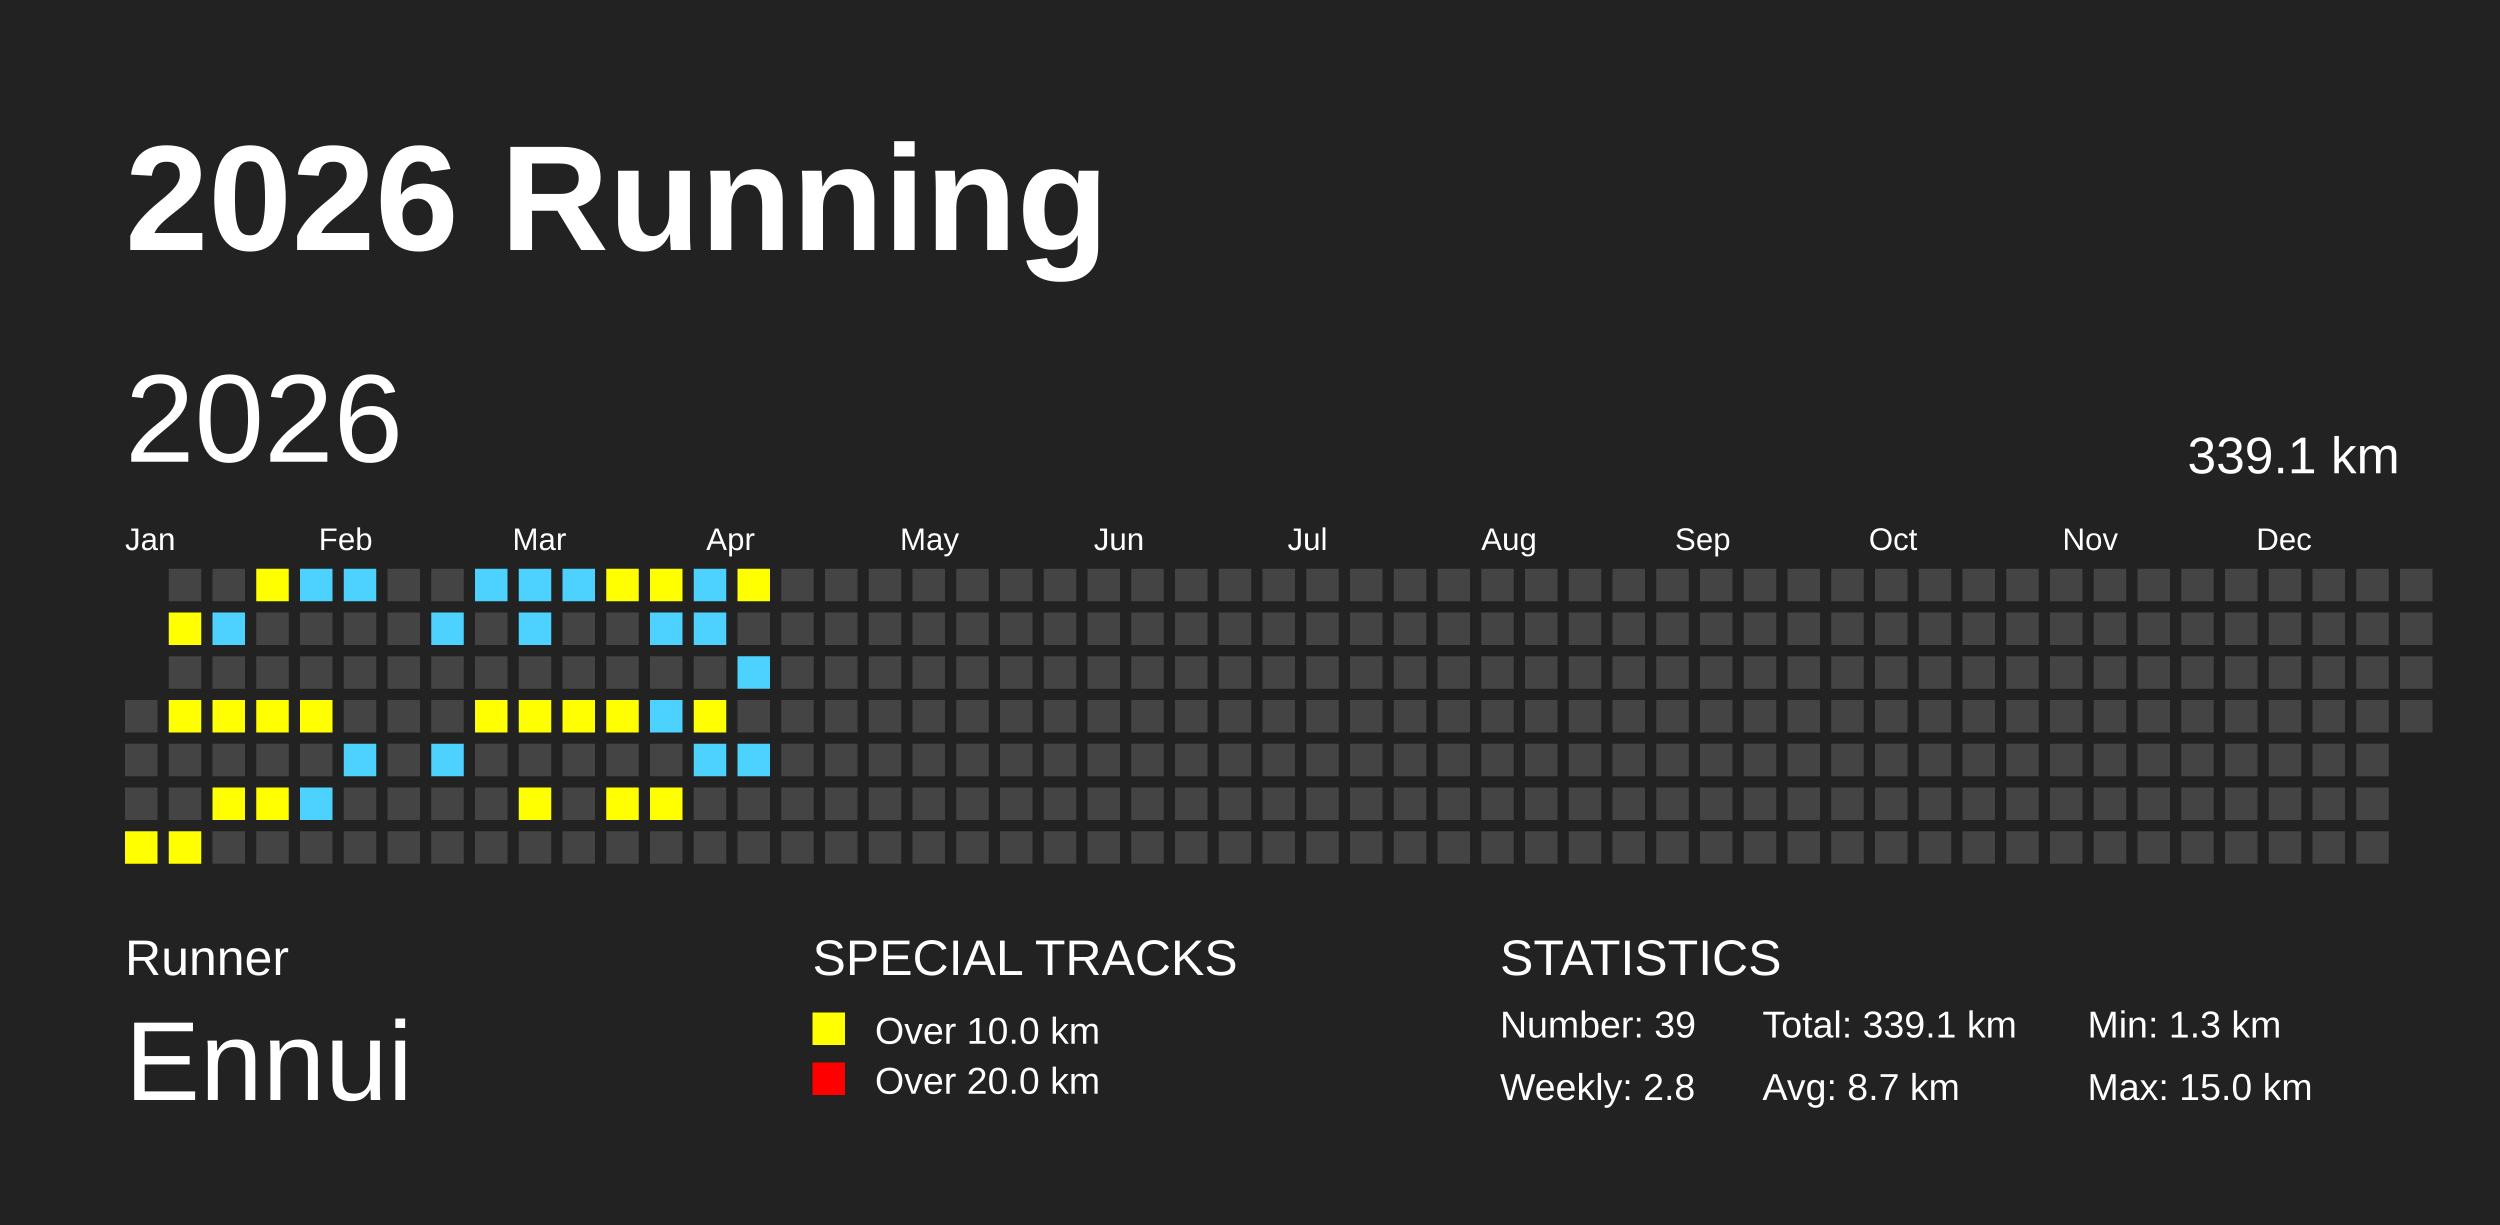
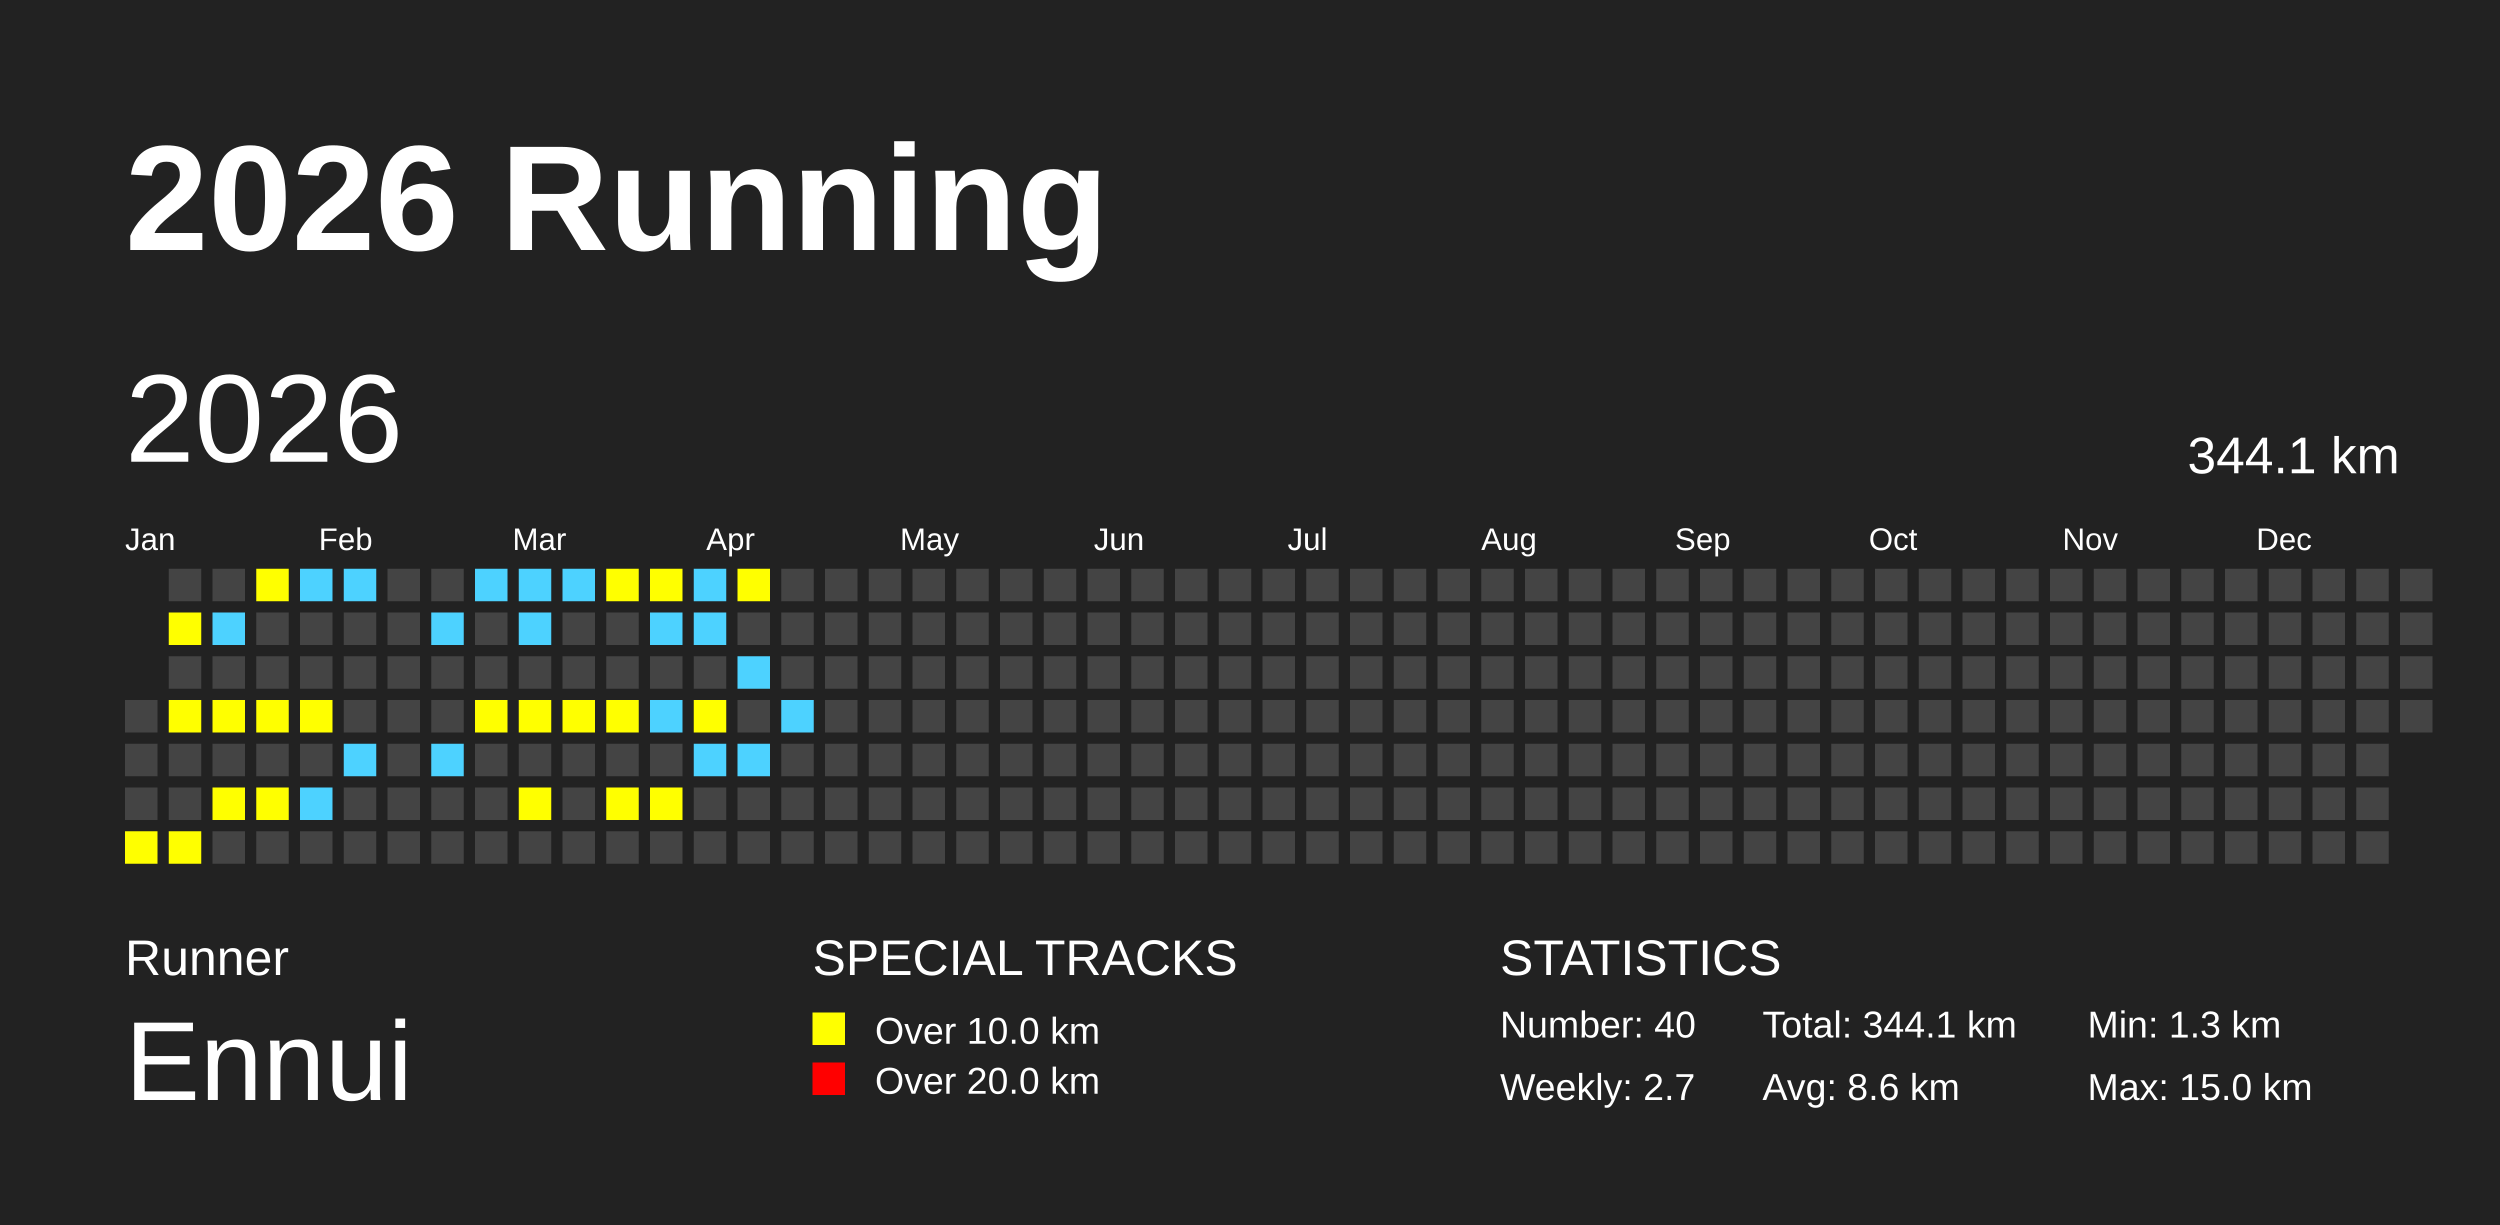
<svg xmlns="http://www.w3.org/2000/svg" baseProfile="full" height="98mm" version="1.1" viewBox="0,0,200,98" width="200mm">
  <defs />
  <rect fill="#222222" height="98" width="200" x="0" y="0" />
  <text fill="#FFFFFF" style="font-size:12px; font-family:Arial; font-weight:bold;" x="10" y="20">2026 Running</text>
  <text fill="#FFFFFF" style="font-size:4px; font-family:Arial" x="10" y="78">Runner</text>
  <text fill="#FFFFFF" style="font-size:9px; font-family:Arial" x="10" y="88">Ennui</text>
  <text fill="#FFFFFF" style="font-size:4px; font-family:Arial" x="65" y="78">SPECIAL TRACKS</text>
  <rect fill="yellow" height="2.6" width="2.6" x="65" y="81" />
  <text fill="#FFFFFF" style="font-size:3px; font-family:Arial" x="70" y="83.5">Over 10.0 km</text>
  <rect fill="red" height="2.6" width="2.6" x="65" y="85" />
  <text fill="#FFFFFF" style="font-size:3px; font-family:Arial" x="70" y="87.5">Over 20.0 km</text>
  <text fill="#FFFFFF" style="font-size:4px; font-family:Arial" x="120" y="78">STATISTICS</text>
-   <text fill="#FFFFFF" style="font-size:3px; font-family:Arial" x="120" y="83">Number: 39</text>
-   <text fill="#FFFFFF" style="font-size:3px; font-family:Arial" x="120" y="88">Weekly: 2.8</text>
-   <text fill="#FFFFFF" style="font-size:3px; font-family:Arial" x="141" y="83">Total: 339.1 km</text>
-   <text fill="#FFFFFF" style="font-size:3px; font-family:Arial" x="141" y="88">Avg: 8.7 km</text>
+   <text fill="#FFFFFF" style="font-size:3px; font-family:Arial" x="120" y="83">Number: 40</text>
+   <text fill="#FFFFFF" style="font-size:3px; font-family:Arial" x="120" y="88">Weekly: 2.7</text>
+   <text fill="#FFFFFF" style="font-size:3px; font-family:Arial" x="141" y="83">Total: 344.1 km</text>
+   <text fill="#FFFFFF" style="font-size:3px; font-family:Arial" x="141" y="88">Avg: 8.6 km</text>
  <text fill="#FFFFFF" style="font-size:3px; font-family:Arial" x="167" y="83">Min: 1.3 km</text>
  <text fill="#FFFFFF" style="font-size:3px; font-family:Arial" x="167" y="88">Max: 15.0 km</text>
  <text dominant-baseline="hanging" fill="#FFFFFF" style="font-size:10.0px; font-family:Arial;" x="10" y="30">2026</text>
-   <text dominant-baseline="hanging" fill="#FFFFFF" style="font-size:4.125px; font-family:Arial;" x="175" y="35">339.1 km</text>
+   <text dominant-baseline="hanging" fill="#FFFFFF" style="font-size:4.125px; font-family:Arial;" x="175" y="35">344.1 km</text>
  <text fill="#FFFFFF" style="font-size:2.5px; font-family:Arial" x="10.0" y="44">Jan</text>
  <text fill="#FFFFFF" style="font-size:2.5px; font-family:Arial" x="25.5" y="44">Feb</text>
  <text fill="#FFFFFF" style="font-size:2.5px; font-family:Arial" x="41.0" y="44">Mar</text>
  <text fill="#FFFFFF" style="font-size:2.5px; font-family:Arial" x="56.5" y="44">Apr</text>
  <text fill="#FFFFFF" style="font-size:2.5px; font-family:Arial" x="72.0" y="44">May</text>
  <text fill="#FFFFFF" style="font-size:2.5px; font-family:Arial" x="87.5" y="44">Jun</text>
  <text fill="#FFFFFF" style="font-size:2.5px; font-family:Arial" x="103.0" y="44">Jul</text>
  <text fill="#FFFFFF" style="font-size:2.5px; font-family:Arial" x="118.5" y="44">Aug</text>
  <text fill="#FFFFFF" style="font-size:2.5px; font-family:Arial" x="134.0" y="44">Sep</text>
  <text fill="#FFFFFF" style="font-size:2.5px; font-family:Arial" x="149.5" y="44">Oct</text>
  <text fill="#FFFFFF" style="font-size:2.5px; font-family:Arial" x="165.0" y="44">Nov</text>
  <text fill="#FFFFFF" style="font-size:2.5px; font-family:Arial" x="180.5" y="44">Dec</text>
  <rect fill="#444444" height="2.6" width="2.6" x="10.0" y="56.0" />
  <rect fill="#444444" height="2.6" width="2.6" x="10.0" y="59.5" />
  <rect fill="#444444" height="2.6" width="2.6" x="10.0" y="63.0" />
  <rect fill="yellow" height="2.6" width="2.6" x="10.0" y="66.5" />
  <rect fill="#444444" height="2.6" width="2.6" x="13.5" y="45.5" />
  <rect fill="yellow" height="2.6" width="2.6" x="13.5" y="49.0" />
  <rect fill="#444444" height="2.6" width="2.6" x="13.5" y="52.5" />
  <rect fill="yellow" height="2.6" width="2.6" x="13.5" y="56.0" />
  <rect fill="#444444" height="2.6" width="2.6" x="13.5" y="59.5" />
  <rect fill="#444444" height="2.6" width="2.6" x="13.5" y="63.0" />
  <rect fill="yellow" height="2.6" width="2.6" x="13.5" y="66.5" />
  <rect fill="#444444" height="2.6" width="2.6" x="17.0" y="45.5" />
  <rect fill="#4DD2FF" height="2.6" width="2.6" x="17.0" y="49.0" />
  <rect fill="#444444" height="2.6" width="2.6" x="17.0" y="52.5" />
  <rect fill="yellow" height="2.6" width="2.6" x="17.0" y="56.0" />
  <rect fill="#444444" height="2.6" width="2.6" x="17.0" y="59.5" />
  <rect fill="yellow" height="2.6" width="2.6" x="17.0" y="63.0" />
  <rect fill="#444444" height="2.6" width="2.6" x="17.0" y="66.5" />
  <rect fill="yellow" height="2.6" width="2.6" x="20.5" y="45.5" />
  <rect fill="#444444" height="2.6" width="2.6" x="20.5" y="49.0" />
  <rect fill="#444444" height="2.6" width="2.6" x="20.5" y="52.5" />
  <rect fill="yellow" height="2.6" width="2.6" x="20.5" y="56.0" />
  <rect fill="#444444" height="2.6" width="2.6" x="20.5" y="59.5" />
  <rect fill="yellow" height="2.6" width="2.6" x="20.5" y="63.0" />
  <rect fill="#444444" height="2.6" width="2.6" x="20.5" y="66.5" />
  <rect fill="#4DD2FF" height="2.6" width="2.6" x="24.0" y="45.5" />
  <rect fill="#444444" height="2.6" width="2.6" x="24.0" y="49.0" />
  <rect fill="#444444" height="2.6" width="2.6" x="24.0" y="52.5" />
  <rect fill="yellow" height="2.6" width="2.6" x="24.0" y="56.0" />
  <rect fill="#444444" height="2.6" width="2.6" x="24.0" y="59.5" />
  <rect fill="#4DD2FF" height="2.6" width="2.6" x="24.0" y="63.0" />
  <rect fill="#444444" height="2.6" width="2.6" x="24.0" y="66.5" />
  <rect fill="#4DD2FF" height="2.6" width="2.6" x="27.5" y="45.5" />
  <rect fill="#444444" height="2.6" width="2.6" x="27.5" y="49.0" />
  <rect fill="#444444" height="2.6" width="2.6" x="27.5" y="52.5" />
  <rect fill="#444444" height="2.6" width="2.6" x="27.5" y="56.0" />
  <rect fill="#4DD2FF" height="2.6" width="2.6" x="27.5" y="59.5" />
  <rect fill="#444444" height="2.6" width="2.6" x="27.5" y="63.0" />
  <rect fill="#444444" height="2.6" width="2.6" x="27.5" y="66.5" />
  <rect fill="#444444" height="2.6" width="2.6" x="31.0" y="45.5" />
  <rect fill="#444444" height="2.6" width="2.6" x="31.0" y="49.0" />
  <rect fill="#444444" height="2.6" width="2.6" x="31.0" y="52.5" />
  <rect fill="#444444" height="2.6" width="2.6" x="31.0" y="56.0" />
  <rect fill="#444444" height="2.6" width="2.6" x="31.0" y="59.5" />
  <rect fill="#444444" height="2.6" width="2.6" x="31.0" y="63.0" />
  <rect fill="#444444" height="2.6" width="2.6" x="31.0" y="66.5" />
  <rect fill="#444444" height="2.6" width="2.6" x="34.5" y="45.5" />
  <rect fill="#4DD2FF" height="2.6" width="2.6" x="34.5" y="49.0" />
  <rect fill="#444444" height="2.6" width="2.6" x="34.5" y="52.5" />
  <rect fill="#444444" height="2.6" width="2.6" x="34.5" y="56.0" />
  <rect fill="#4DD2FF" height="2.6" width="2.6" x="34.5" y="59.5" />
  <rect fill="#444444" height="2.6" width="2.6" x="34.5" y="63.0" />
  <rect fill="#444444" height="2.6" width="2.6" x="34.5" y="66.5" />
  <rect fill="#4DD2FF" height="2.6" width="2.6" x="38.0" y="45.5" />
  <rect fill="#444444" height="2.6" width="2.6" x="38.0" y="49.0" />
  <rect fill="#444444" height="2.6" width="2.6" x="38.0" y="52.5" />
  <rect fill="yellow" height="2.6" width="2.6" x="38.0" y="56.0" />
  <rect fill="#444444" height="2.6" width="2.6" x="38.0" y="59.5" />
  <rect fill="#444444" height="2.6" width="2.6" x="38.0" y="63.0" />
  <rect fill="#444444" height="2.6" width="2.6" x="38.0" y="66.5" />
  <rect fill="#4DD2FF" height="2.6" width="2.6" x="41.5" y="45.5" />
  <rect fill="#4DD2FF" height="2.6" width="2.6" x="41.5" y="49.0" />
  <rect fill="#444444" height="2.6" width="2.6" x="41.5" y="52.5" />
  <rect fill="yellow" height="2.6" width="2.6" x="41.5" y="56.0" />
  <rect fill="#444444" height="2.6" width="2.6" x="41.5" y="59.5" />
  <rect fill="yellow" height="2.6" width="2.6" x="41.5" y="63.0" />
  <rect fill="#444444" height="2.6" width="2.6" x="41.5" y="66.5" />
  <rect fill="#4DD2FF" height="2.6" width="2.6" x="45.0" y="45.5" />
  <rect fill="#444444" height="2.6" width="2.6" x="45.0" y="49.0" />
  <rect fill="#444444" height="2.6" width="2.6" x="45.0" y="52.5" />
  <rect fill="yellow" height="2.6" width="2.6" x="45.0" y="56.0" />
  <rect fill="#444444" height="2.6" width="2.6" x="45.0" y="59.5" />
  <rect fill="#444444" height="2.6" width="2.6" x="45.0" y="63.0" />
  <rect fill="#444444" height="2.6" width="2.6" x="45.0" y="66.5" />
  <rect fill="yellow" height="2.6" width="2.6" x="48.5" y="45.5" />
  <rect fill="#444444" height="2.6" width="2.6" x="48.5" y="49.0" />
  <rect fill="#444444" height="2.6" width="2.6" x="48.5" y="52.5" />
  <rect fill="yellow" height="2.6" width="2.6" x="48.5" y="56.0" />
  <rect fill="#444444" height="2.6" width="2.6" x="48.5" y="59.5" />
  <rect fill="yellow" height="2.6" width="2.6" x="48.5" y="63.0" />
  <rect fill="#444444" height="2.6" width="2.6" x="48.5" y="66.5" />
  <rect fill="yellow" height="2.6" width="2.6" x="52.0" y="45.5" />
  <rect fill="#4DD2FF" height="2.6" width="2.6" x="52.0" y="49.0" />
  <rect fill="#444444" height="2.6" width="2.6" x="52.0" y="52.5" />
  <rect fill="#4DD2FF" height="2.6" width="2.6" x="52.0" y="56.0" />
  <rect fill="#444444" height="2.6" width="2.6" x="52.0" y="59.5" />
  <rect fill="yellow" height="2.6" width="2.6" x="52.0" y="63.0" />
  <rect fill="#444444" height="2.6" width="2.6" x="52.0" y="66.5" />
  <rect fill="#4DD2FF" height="2.6" width="2.6" x="55.5" y="45.5" />
  <rect fill="#4DD2FF" height="2.6" width="2.6" x="55.5" y="49.0" />
  <rect fill="#444444" height="2.6" width="2.6" x="55.5" y="52.5" />
  <rect fill="yellow" height="2.6" width="2.6" x="55.5" y="56.0" />
  <rect fill="#4DD2FF" height="2.6" width="2.6" x="55.5" y="59.5" />
  <rect fill="#444444" height="2.6" width="2.6" x="55.5" y="63.0" />
  <rect fill="#444444" height="2.6" width="2.6" x="55.5" y="66.5" />
  <rect fill="yellow" height="2.6" width="2.6" x="59.0" y="45.5" />
  <rect fill="#444444" height="2.6" width="2.6" x="59.0" y="49.0" />
  <rect fill="#4DD2FF" height="2.6" width="2.6" x="59.0" y="52.5" />
  <rect fill="#444444" height="2.6" width="2.6" x="59.0" y="56.0" />
  <rect fill="#4DD2FF" height="2.6" width="2.6" x="59.0" y="59.5" />
  <rect fill="#444444" height="2.6" width="2.6" x="59.0" y="63.0" />
  <rect fill="#444444" height="2.6" width="2.6" x="59.0" y="66.5" />
  <rect fill="#444444" height="2.6" width="2.6" x="62.5" y="45.5" />
  <rect fill="#444444" height="2.6" width="2.6" x="62.5" y="49.0" />
  <rect fill="#444444" height="2.6" width="2.6" x="62.5" y="52.5" />
-   <rect fill="#444444" height="2.6" width="2.6" x="62.5" y="56.0" />
+   <rect fill="#4DD2FF" height="2.6" width="2.6" x="62.5" y="56.0" />
  <rect fill="#444444" height="2.6" width="2.6" x="62.5" y="59.5" />
  <rect fill="#444444" height="2.6" width="2.6" x="62.5" y="63.0" />
  <rect fill="#444444" height="2.6" width="2.6" x="62.5" y="66.5" />
  <rect fill="#444444" height="2.6" width="2.6" x="66.0" y="45.5" />
  <rect fill="#444444" height="2.6" width="2.6" x="66.0" y="49.0" />
  <rect fill="#444444" height="2.6" width="2.6" x="66.0" y="52.5" />
  <rect fill="#444444" height="2.6" width="2.6" x="66.0" y="56.0" />
  <rect fill="#444444" height="2.6" width="2.6" x="66.0" y="59.5" />
  <rect fill="#444444" height="2.6" width="2.6" x="66.0" y="63.0" />
  <rect fill="#444444" height="2.6" width="2.6" x="66.0" y="66.5" />
  <rect fill="#444444" height="2.6" width="2.6" x="69.5" y="45.5" />
  <rect fill="#444444" height="2.6" width="2.6" x="69.5" y="49.0" />
  <rect fill="#444444" height="2.6" width="2.6" x="69.5" y="52.5" />
  <rect fill="#444444" height="2.6" width="2.6" x="69.5" y="56.0" />
  <rect fill="#444444" height="2.6" width="2.6" x="69.5" y="59.5" />
  <rect fill="#444444" height="2.6" width="2.6" x="69.5" y="63.0" />
  <rect fill="#444444" height="2.6" width="2.6" x="69.5" y="66.5" />
  <rect fill="#444444" height="2.6" width="2.6" x="73.0" y="45.5" />
  <rect fill="#444444" height="2.6" width="2.6" x="73.0" y="49.0" />
  <rect fill="#444444" height="2.6" width="2.6" x="73.0" y="52.5" />
  <rect fill="#444444" height="2.6" width="2.6" x="73.0" y="56.0" />
  <rect fill="#444444" height="2.6" width="2.6" x="73.0" y="59.5" />
  <rect fill="#444444" height="2.6" width="2.6" x="73.0" y="63.0" />
  <rect fill="#444444" height="2.6" width="2.6" x="73.0" y="66.5" />
  <rect fill="#444444" height="2.6" width="2.6" x="76.5" y="45.5" />
  <rect fill="#444444" height="2.6" width="2.6" x="76.5" y="49.0" />
  <rect fill="#444444" height="2.6" width="2.6" x="76.5" y="52.5" />
  <rect fill="#444444" height="2.6" width="2.6" x="76.5" y="56.0" />
  <rect fill="#444444" height="2.6" width="2.6" x="76.5" y="59.5" />
  <rect fill="#444444" height="2.6" width="2.6" x="76.5" y="63.0" />
  <rect fill="#444444" height="2.6" width="2.6" x="76.5" y="66.5" />
  <rect fill="#444444" height="2.6" width="2.6" x="80.0" y="45.5" />
  <rect fill="#444444" height="2.6" width="2.6" x="80.0" y="49.0" />
  <rect fill="#444444" height="2.6" width="2.6" x="80.0" y="52.5" />
  <rect fill="#444444" height="2.6" width="2.6" x="80.0" y="56.0" />
  <rect fill="#444444" height="2.6" width="2.6" x="80.0" y="59.5" />
  <rect fill="#444444" height="2.6" width="2.6" x="80.0" y="63.0" />
  <rect fill="#444444" height="2.6" width="2.6" x="80.0" y="66.5" />
  <rect fill="#444444" height="2.6" width="2.6" x="83.5" y="45.5" />
  <rect fill="#444444" height="2.6" width="2.6" x="83.5" y="49.0" />
  <rect fill="#444444" height="2.6" width="2.6" x="83.5" y="52.5" />
  <rect fill="#444444" height="2.6" width="2.6" x="83.5" y="56.0" />
  <rect fill="#444444" height="2.6" width="2.6" x="83.5" y="59.5" />
  <rect fill="#444444" height="2.6" width="2.6" x="83.5" y="63.0" />
  <rect fill="#444444" height="2.6" width="2.6" x="83.5" y="66.5" />
  <rect fill="#444444" height="2.6" width="2.6" x="87.0" y="45.5" />
  <rect fill="#444444" height="2.6" width="2.6" x="87.0" y="49.0" />
  <rect fill="#444444" height="2.6" width="2.6" x="87.0" y="52.5" />
  <rect fill="#444444" height="2.6" width="2.6" x="87.0" y="56.0" />
  <rect fill="#444444" height="2.6" width="2.6" x="87.0" y="59.5" />
  <rect fill="#444444" height="2.6" width="2.6" x="87.0" y="63.0" />
  <rect fill="#444444" height="2.6" width="2.6" x="87.0" y="66.5" />
  <rect fill="#444444" height="2.6" width="2.6" x="90.5" y="45.5" />
  <rect fill="#444444" height="2.6" width="2.6" x="90.5" y="49.0" />
  <rect fill="#444444" height="2.6" width="2.6" x="90.5" y="52.5" />
  <rect fill="#444444" height="2.6" width="2.6" x="90.5" y="56.0" />
  <rect fill="#444444" height="2.6" width="2.6" x="90.5" y="59.5" />
  <rect fill="#444444" height="2.6" width="2.6" x="90.5" y="63.0" />
  <rect fill="#444444" height="2.6" width="2.6" x="90.5" y="66.5" />
  <rect fill="#444444" height="2.6" width="2.6" x="94.0" y="45.5" />
  <rect fill="#444444" height="2.6" width="2.6" x="94.0" y="49.0" />
  <rect fill="#444444" height="2.6" width="2.6" x="94.0" y="52.5" />
  <rect fill="#444444" height="2.6" width="2.6" x="94.0" y="56.0" />
  <rect fill="#444444" height="2.6" width="2.6" x="94.0" y="59.5" />
  <rect fill="#444444" height="2.6" width="2.6" x="94.0" y="63.0" />
  <rect fill="#444444" height="2.6" width="2.6" x="94.0" y="66.5" />
  <rect fill="#444444" height="2.6" width="2.6" x="97.5" y="45.5" />
  <rect fill="#444444" height="2.6" width="2.6" x="97.5" y="49.0" />
  <rect fill="#444444" height="2.6" width="2.6" x="97.5" y="52.5" />
  <rect fill="#444444" height="2.6" width="2.6" x="97.5" y="56.0" />
  <rect fill="#444444" height="2.6" width="2.6" x="97.5" y="59.5" />
  <rect fill="#444444" height="2.6" width="2.6" x="97.5" y="63.0" />
  <rect fill="#444444" height="2.6" width="2.6" x="97.5" y="66.5" />
  <rect fill="#444444" height="2.6" width="2.6" x="101.0" y="45.5" />
  <rect fill="#444444" height="2.6" width="2.6" x="101.0" y="49.0" />
  <rect fill="#444444" height="2.6" width="2.6" x="101.0" y="52.5" />
  <rect fill="#444444" height="2.6" width="2.6" x="101.0" y="56.0" />
  <rect fill="#444444" height="2.6" width="2.6" x="101.0" y="59.5" />
  <rect fill="#444444" height="2.6" width="2.6" x="101.0" y="63.0" />
  <rect fill="#444444" height="2.6" width="2.6" x="101.0" y="66.5" />
  <rect fill="#444444" height="2.6" width="2.6" x="104.5" y="45.5" />
  <rect fill="#444444" height="2.6" width="2.6" x="104.5" y="49.0" />
  <rect fill="#444444" height="2.6" width="2.6" x="104.5" y="52.5" />
  <rect fill="#444444" height="2.6" width="2.6" x="104.5" y="56.0" />
  <rect fill="#444444" height="2.6" width="2.6" x="104.5" y="59.5" />
  <rect fill="#444444" height="2.6" width="2.6" x="104.5" y="63.0" />
  <rect fill="#444444" height="2.6" width="2.6" x="104.5" y="66.5" />
  <rect fill="#444444" height="2.6" width="2.6" x="108.0" y="45.5" />
  <rect fill="#444444" height="2.6" width="2.6" x="108.0" y="49.0" />
  <rect fill="#444444" height="2.6" width="2.6" x="108.0" y="52.5" />
  <rect fill="#444444" height="2.6" width="2.6" x="108.0" y="56.0" />
  <rect fill="#444444" height="2.6" width="2.6" x="108.0" y="59.5" />
  <rect fill="#444444" height="2.6" width="2.6" x="108.0" y="63.0" />
  <rect fill="#444444" height="2.6" width="2.6" x="108.0" y="66.5" />
  <rect fill="#444444" height="2.6" width="2.6" x="111.5" y="45.5" />
  <rect fill="#444444" height="2.6" width="2.6" x="111.5" y="49.0" />
  <rect fill="#444444" height="2.6" width="2.6" x="111.5" y="52.5" />
  <rect fill="#444444" height="2.6" width="2.6" x="111.5" y="56.0" />
  <rect fill="#444444" height="2.6" width="2.6" x="111.5" y="59.5" />
  <rect fill="#444444" height="2.6" width="2.6" x="111.5" y="63.0" />
  <rect fill="#444444" height="2.6" width="2.6" x="111.5" y="66.5" />
  <rect fill="#444444" height="2.6" width="2.6" x="115.0" y="45.5" />
  <rect fill="#444444" height="2.6" width="2.6" x="115.0" y="49.0" />
  <rect fill="#444444" height="2.6" width="2.6" x="115.0" y="52.5" />
  <rect fill="#444444" height="2.6" width="2.6" x="115.0" y="56.0" />
  <rect fill="#444444" height="2.6" width="2.6" x="115.0" y="59.5" />
  <rect fill="#444444" height="2.6" width="2.6" x="115.0" y="63.0" />
  <rect fill="#444444" height="2.6" width="2.6" x="115.0" y="66.5" />
  <rect fill="#444444" height="2.6" width="2.6" x="118.5" y="45.5" />
  <rect fill="#444444" height="2.6" width="2.6" x="118.5" y="49.0" />
  <rect fill="#444444" height="2.6" width="2.6" x="118.5" y="52.5" />
  <rect fill="#444444" height="2.6" width="2.6" x="118.5" y="56.0" />
  <rect fill="#444444" height="2.6" width="2.6" x="118.5" y="59.5" />
  <rect fill="#444444" height="2.6" width="2.6" x="118.5" y="63.0" />
  <rect fill="#444444" height="2.6" width="2.6" x="118.5" y="66.5" />
  <rect fill="#444444" height="2.6" width="2.6" x="122.0" y="45.5" />
  <rect fill="#444444" height="2.6" width="2.6" x="122.0" y="49.0" />
  <rect fill="#444444" height="2.6" width="2.6" x="122.0" y="52.5" />
  <rect fill="#444444" height="2.6" width="2.6" x="122.0" y="56.0" />
  <rect fill="#444444" height="2.6" width="2.6" x="122.0" y="59.5" />
  <rect fill="#444444" height="2.6" width="2.6" x="122.0" y="63.0" />
  <rect fill="#444444" height="2.6" width="2.6" x="122.0" y="66.5" />
  <rect fill="#444444" height="2.6" width="2.6" x="125.5" y="45.5" />
  <rect fill="#444444" height="2.6" width="2.6" x="125.5" y="49.0" />
  <rect fill="#444444" height="2.6" width="2.6" x="125.5" y="52.5" />
  <rect fill="#444444" height="2.6" width="2.6" x="125.5" y="56.0" />
  <rect fill="#444444" height="2.6" width="2.6" x="125.5" y="59.5" />
  <rect fill="#444444" height="2.6" width="2.6" x="125.5" y="63.0" />
  <rect fill="#444444" height="2.6" width="2.6" x="125.5" y="66.5" />
  <rect fill="#444444" height="2.6" width="2.6" x="129.0" y="45.5" />
  <rect fill="#444444" height="2.6" width="2.6" x="129.0" y="49.0" />
  <rect fill="#444444" height="2.6" width="2.6" x="129.0" y="52.5" />
  <rect fill="#444444" height="2.6" width="2.6" x="129.0" y="56.0" />
  <rect fill="#444444" height="2.6" width="2.6" x="129.0" y="59.5" />
  <rect fill="#444444" height="2.6" width="2.6" x="129.0" y="63.0" />
  <rect fill="#444444" height="2.6" width="2.6" x="129.0" y="66.5" />
  <rect fill="#444444" height="2.6" width="2.6" x="132.5" y="45.5" />
  <rect fill="#444444" height="2.6" width="2.6" x="132.5" y="49.0" />
  <rect fill="#444444" height="2.6" width="2.6" x="132.5" y="52.5" />
  <rect fill="#444444" height="2.6" width="2.6" x="132.5" y="56.0" />
  <rect fill="#444444" height="2.6" width="2.6" x="132.5" y="59.5" />
  <rect fill="#444444" height="2.6" width="2.6" x="132.5" y="63.0" />
  <rect fill="#444444" height="2.6" width="2.6" x="132.5" y="66.5" />
  <rect fill="#444444" height="2.6" width="2.6" x="136.0" y="45.5" />
  <rect fill="#444444" height="2.6" width="2.6" x="136.0" y="49.0" />
  <rect fill="#444444" height="2.6" width="2.6" x="136.0" y="52.5" />
  <rect fill="#444444" height="2.6" width="2.6" x="136.0" y="56.0" />
  <rect fill="#444444" height="2.6" width="2.6" x="136.0" y="59.5" />
  <rect fill="#444444" height="2.6" width="2.6" x="136.0" y="63.0" />
  <rect fill="#444444" height="2.6" width="2.6" x="136.0" y="66.5" />
  <rect fill="#444444" height="2.6" width="2.6" x="139.5" y="45.5" />
  <rect fill="#444444" height="2.6" width="2.6" x="139.5" y="49.0" />
  <rect fill="#444444" height="2.6" width="2.6" x="139.5" y="52.5" />
  <rect fill="#444444" height="2.6" width="2.6" x="139.5" y="56.0" />
  <rect fill="#444444" height="2.6" width="2.6" x="139.5" y="59.5" />
  <rect fill="#444444" height="2.6" width="2.6" x="139.5" y="63.0" />
  <rect fill="#444444" height="2.6" width="2.6" x="139.5" y="66.5" />
  <rect fill="#444444" height="2.6" width="2.6" x="143.0" y="45.5" />
  <rect fill="#444444" height="2.6" width="2.6" x="143.0" y="49.0" />
  <rect fill="#444444" height="2.6" width="2.6" x="143.0" y="52.5" />
  <rect fill="#444444" height="2.6" width="2.6" x="143.0" y="56.0" />
  <rect fill="#444444" height="2.6" width="2.6" x="143.0" y="59.5" />
  <rect fill="#444444" height="2.6" width="2.6" x="143.0" y="63.0" />
  <rect fill="#444444" height="2.6" width="2.6" x="143.0" y="66.5" />
  <rect fill="#444444" height="2.6" width="2.6" x="146.5" y="45.5" />
  <rect fill="#444444" height="2.6" width="2.6" x="146.5" y="49.0" />
  <rect fill="#444444" height="2.6" width="2.6" x="146.5" y="52.5" />
  <rect fill="#444444" height="2.6" width="2.6" x="146.5" y="56.0" />
  <rect fill="#444444" height="2.6" width="2.6" x="146.5" y="59.5" />
  <rect fill="#444444" height="2.6" width="2.6" x="146.5" y="63.0" />
  <rect fill="#444444" height="2.6" width="2.6" x="146.5" y="66.5" />
  <rect fill="#444444" height="2.6" width="2.6" x="150.0" y="45.5" />
  <rect fill="#444444" height="2.6" width="2.6" x="150.0" y="49.0" />
  <rect fill="#444444" height="2.6" width="2.6" x="150.0" y="52.5" />
  <rect fill="#444444" height="2.6" width="2.6" x="150.0" y="56.0" />
  <rect fill="#444444" height="2.6" width="2.6" x="150.0" y="59.5" />
  <rect fill="#444444" height="2.6" width="2.6" x="150.0" y="63.0" />
  <rect fill="#444444" height="2.6" width="2.6" x="150.0" y="66.5" />
  <rect fill="#444444" height="2.6" width="2.6" x="153.5" y="45.5" />
  <rect fill="#444444" height="2.6" width="2.6" x="153.5" y="49.0" />
  <rect fill="#444444" height="2.6" width="2.6" x="153.5" y="52.5" />
  <rect fill="#444444" height="2.6" width="2.6" x="153.5" y="56.0" />
  <rect fill="#444444" height="2.6" width="2.6" x="153.5" y="59.5" />
  <rect fill="#444444" height="2.6" width="2.6" x="153.5" y="63.0" />
  <rect fill="#444444" height="2.6" width="2.6" x="153.5" y="66.5" />
  <rect fill="#444444" height="2.6" width="2.6" x="157.0" y="45.5" />
  <rect fill="#444444" height="2.6" width="2.6" x="157.0" y="49.0" />
  <rect fill="#444444" height="2.6" width="2.6" x="157.0" y="52.5" />
  <rect fill="#444444" height="2.6" width="2.6" x="157.0" y="56.0" />
  <rect fill="#444444" height="2.6" width="2.6" x="157.0" y="59.5" />
  <rect fill="#444444" height="2.6" width="2.6" x="157.0" y="63.0" />
  <rect fill="#444444" height="2.6" width="2.6" x="157.0" y="66.5" />
  <rect fill="#444444" height="2.6" width="2.6" x="160.5" y="45.5" />
  <rect fill="#444444" height="2.6" width="2.6" x="160.5" y="49.0" />
  <rect fill="#444444" height="2.6" width="2.6" x="160.5" y="52.5" />
  <rect fill="#444444" height="2.6" width="2.6" x="160.5" y="56.0" />
  <rect fill="#444444" height="2.6" width="2.6" x="160.5" y="59.5" />
  <rect fill="#444444" height="2.6" width="2.6" x="160.5" y="63.0" />
  <rect fill="#444444" height="2.6" width="2.6" x="160.5" y="66.5" />
  <rect fill="#444444" height="2.6" width="2.6" x="164.0" y="45.5" />
  <rect fill="#444444" height="2.6" width="2.6" x="164.0" y="49.0" />
  <rect fill="#444444" height="2.6" width="2.6" x="164.0" y="52.5" />
  <rect fill="#444444" height="2.6" width="2.6" x="164.0" y="56.0" />
  <rect fill="#444444" height="2.6" width="2.6" x="164.0" y="59.5" />
  <rect fill="#444444" height="2.6" width="2.6" x="164.0" y="63.0" />
  <rect fill="#444444" height="2.6" width="2.6" x="164.0" y="66.5" />
  <rect fill="#444444" height="2.6" width="2.6" x="167.5" y="45.5" />
  <rect fill="#444444" height="2.6" width="2.6" x="167.5" y="49.0" />
  <rect fill="#444444" height="2.6" width="2.6" x="167.5" y="52.5" />
  <rect fill="#444444" height="2.6" width="2.6" x="167.5" y="56.0" />
  <rect fill="#444444" height="2.6" width="2.6" x="167.5" y="59.5" />
  <rect fill="#444444" height="2.6" width="2.6" x="167.5" y="63.0" />
  <rect fill="#444444" height="2.6" width="2.6" x="167.5" y="66.5" />
  <rect fill="#444444" height="2.6" width="2.6" x="171.0" y="45.5" />
  <rect fill="#444444" height="2.6" width="2.6" x="171.0" y="49.0" />
  <rect fill="#444444" height="2.6" width="2.6" x="171.0" y="52.5" />
  <rect fill="#444444" height="2.6" width="2.6" x="171.0" y="56.0" />
  <rect fill="#444444" height="2.6" width="2.6" x="171.0" y="59.5" />
  <rect fill="#444444" height="2.6" width="2.6" x="171.0" y="63.0" />
  <rect fill="#444444" height="2.6" width="2.6" x="171.0" y="66.5" />
  <rect fill="#444444" height="2.6" width="2.6" x="174.5" y="45.5" />
  <rect fill="#444444" height="2.6" width="2.6" x="174.5" y="49.0" />
  <rect fill="#444444" height="2.6" width="2.6" x="174.5" y="52.5" />
  <rect fill="#444444" height="2.6" width="2.6" x="174.5" y="56.0" />
  <rect fill="#444444" height="2.6" width="2.6" x="174.5" y="59.5" />
  <rect fill="#444444" height="2.6" width="2.6" x="174.5" y="63.0" />
  <rect fill="#444444" height="2.6" width="2.6" x="174.5" y="66.5" />
  <rect fill="#444444" height="2.6" width="2.6" x="178.0" y="45.5" />
  <rect fill="#444444" height="2.6" width="2.6" x="178.0" y="49.0" />
  <rect fill="#444444" height="2.6" width="2.6" x="178.0" y="52.5" />
  <rect fill="#444444" height="2.6" width="2.6" x="178.0" y="56.0" />
  <rect fill="#444444" height="2.6" width="2.6" x="178.0" y="59.5" />
  <rect fill="#444444" height="2.6" width="2.6" x="178.0" y="63.0" />
  <rect fill="#444444" height="2.6" width="2.6" x="178.0" y="66.5" />
  <rect fill="#444444" height="2.6" width="2.6" x="181.5" y="45.5" />
  <rect fill="#444444" height="2.6" width="2.6" x="181.5" y="49.0" />
  <rect fill="#444444" height="2.6" width="2.6" x="181.5" y="52.5" />
  <rect fill="#444444" height="2.6" width="2.6" x="181.5" y="56.0" />
  <rect fill="#444444" height="2.6" width="2.6" x="181.5" y="59.5" />
  <rect fill="#444444" height="2.6" width="2.6" x="181.5" y="63.0" />
  <rect fill="#444444" height="2.6" width="2.6" x="181.5" y="66.5" />
  <rect fill="#444444" height="2.6" width="2.6" x="185.0" y="45.5" />
  <rect fill="#444444" height="2.6" width="2.6" x="185.0" y="49.0" />
  <rect fill="#444444" height="2.6" width="2.6" x="185.0" y="52.5" />
  <rect fill="#444444" height="2.6" width="2.6" x="185.0" y="56.0" />
  <rect fill="#444444" height="2.6" width="2.6" x="185.0" y="59.5" />
  <rect fill="#444444" height="2.6" width="2.6" x="185.0" y="63.0" />
  <rect fill="#444444" height="2.6" width="2.6" x="185.0" y="66.5" />
  <rect fill="#444444" height="2.6" width="2.6" x="188.5" y="45.5" />
  <rect fill="#444444" height="2.6" width="2.6" x="188.5" y="49.0" />
  <rect fill="#444444" height="2.6" width="2.6" x="188.5" y="52.5" />
  <rect fill="#444444" height="2.6" width="2.6" x="188.5" y="56.0" />
  <rect fill="#444444" height="2.6" width="2.6" x="188.5" y="59.5" />
  <rect fill="#444444" height="2.6" width="2.6" x="188.5" y="63.0" />
  <rect fill="#444444" height="2.6" width="2.6" x="188.5" y="66.5" />
  <rect fill="#444444" height="2.6" width="2.6" x="192.0" y="45.5" />
  <rect fill="#444444" height="2.6" width="2.6" x="192.0" y="49.0" />
  <rect fill="#444444" height="2.6" width="2.6" x="192.0" y="52.5" />
  <rect fill="#444444" height="2.6" width="2.6" x="192.0" y="56.0" />
</svg>
